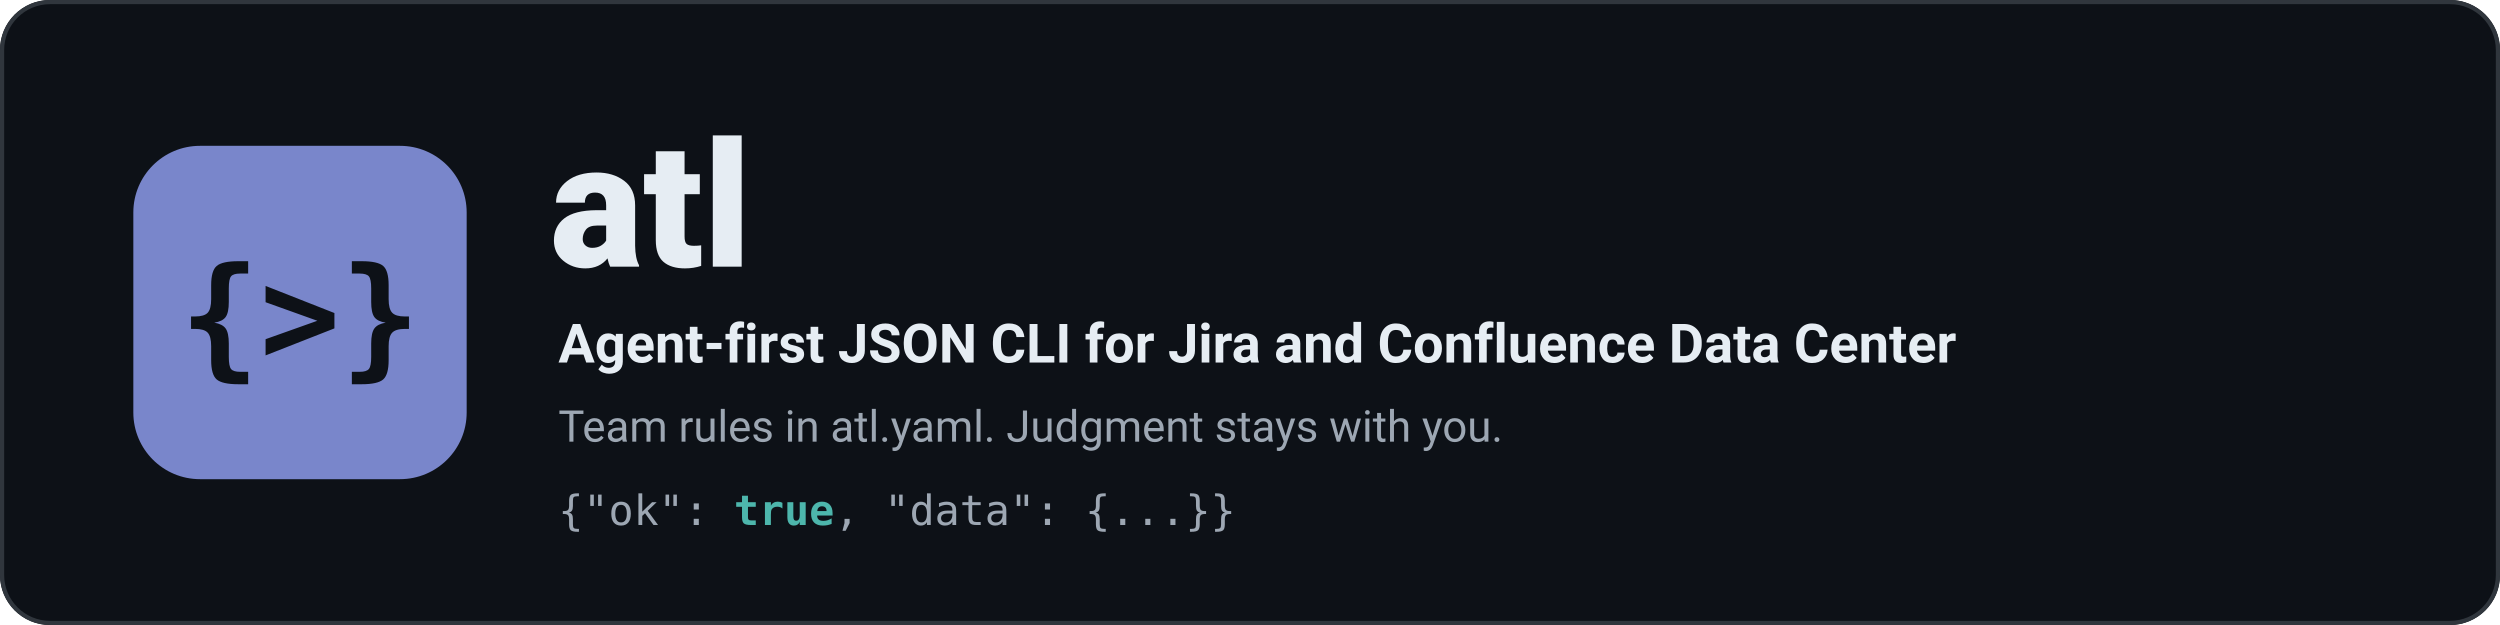
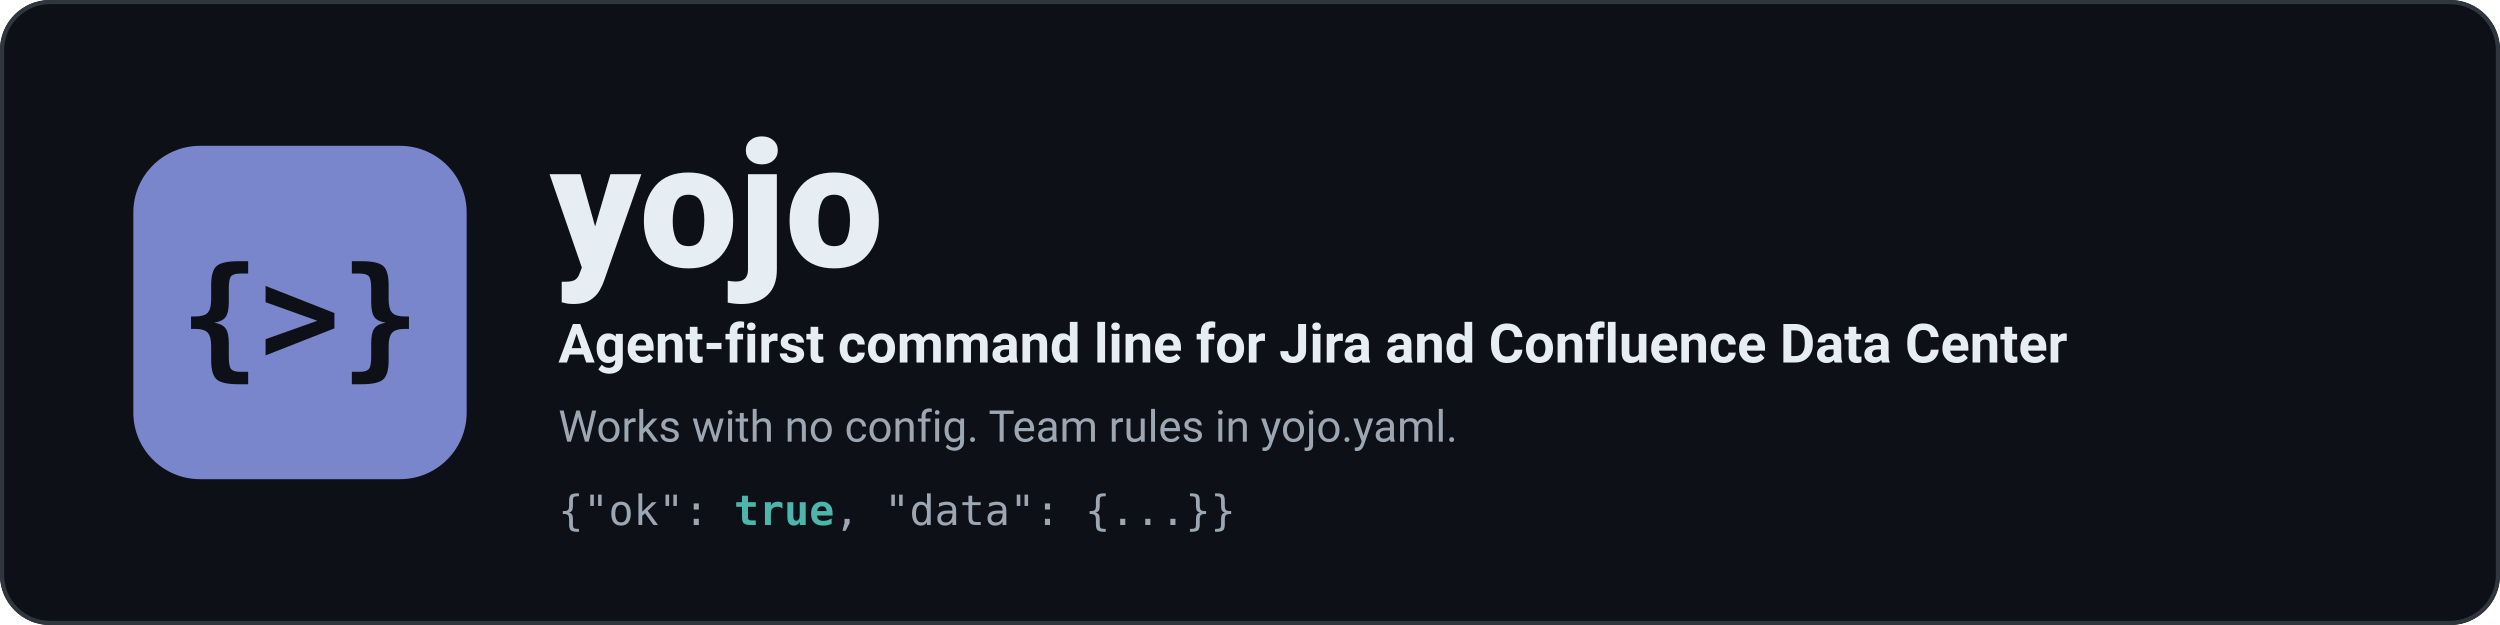
- <svg xmlns="http://www.w3.org/2000/svg" width="1200" height="300" viewBox="0 0 1200 300" role="img" aria-labelledby="atl-banner-title atl-banner-desc">
+ <svg xmlns="http://www.w3.org/2000/svg" width="1200" height="300" viewBox="0 0 1200 300" role="img" aria-labelledby="yojo-banner-title yojo-banner-desc">
  <rect width="1200" height="300" rx="24" fill="#0d1117" />
  <rect x="1" y="1" width="1198" height="298" rx="23" fill="none" stroke="#30363d" stroke-width="2" />
  <g transform="translate(64 70)">
    <rect width="160" height="160" rx="32" fill="#7986cb" />
    <text x="80" y="104" text-anchor="middle" font-family="ui-monospace, SFMono-Regular, Menlo, Consolas, monospace" font-size="64" font-weight="700" fill="#0d1117">{&gt;}</text>
  </g>
-   <text x="264" y="128" font-family="ui-sans-serif, -apple-system, 'Segoe UI', Roboto, Helvetica, Arial, sans-serif" font-size="84" font-weight="800" fill="#e6edf3">atl</text>
-   <text x="268" y="174" font-family="ui-sans-serif, -apple-system, 'Segoe UI', Roboto, Helvetica, Arial, sans-serif" font-size="26" font-weight="600" fill="#e6edf3">Agent-first JSON CLI for Jira and Confluence Data Center</text>
-   <text x="268" y="212" font-family="ui-sans-serif, -apple-system, 'Segoe UI', Roboto, Helvetica, Arial, sans-serif" font-size="21" fill="#9da7b3">Team rules in atl.yaml. Judgment stays with you.</text>
+   <text x="264" y="128" font-family="ui-sans-serif, -apple-system, 'Segoe UI', Roboto, Helvetica, Arial, sans-serif" font-size="84" font-weight="800" fill="#e6edf3">yojo</text>
+   <text x="268" y="174" font-family="ui-sans-serif, -apple-system, 'Segoe UI', Roboto, Helvetica, Arial, sans-serif" font-size="26" font-weight="600" fill="#e6edf3">Agent-first command line for Jira and Confluence Data Center</text>
+   <text x="268" y="212" font-family="ui-sans-serif, -apple-system, 'Segoe UI', Roboto, Helvetica, Arial, sans-serif" font-size="21" fill="#9da7b3">Works with no config. Team rules in yojo.yaml.</text>
  <text x="268" y="252" font-family="ui-monospace, SFMono-Regular, Menlo, Consolas, monospace" font-size="20" fill="#9da7b3">{"ok": <tspan fill="#4db6ac" font-weight="700">true</tspan>, "data": {...}}</text>
</svg>
